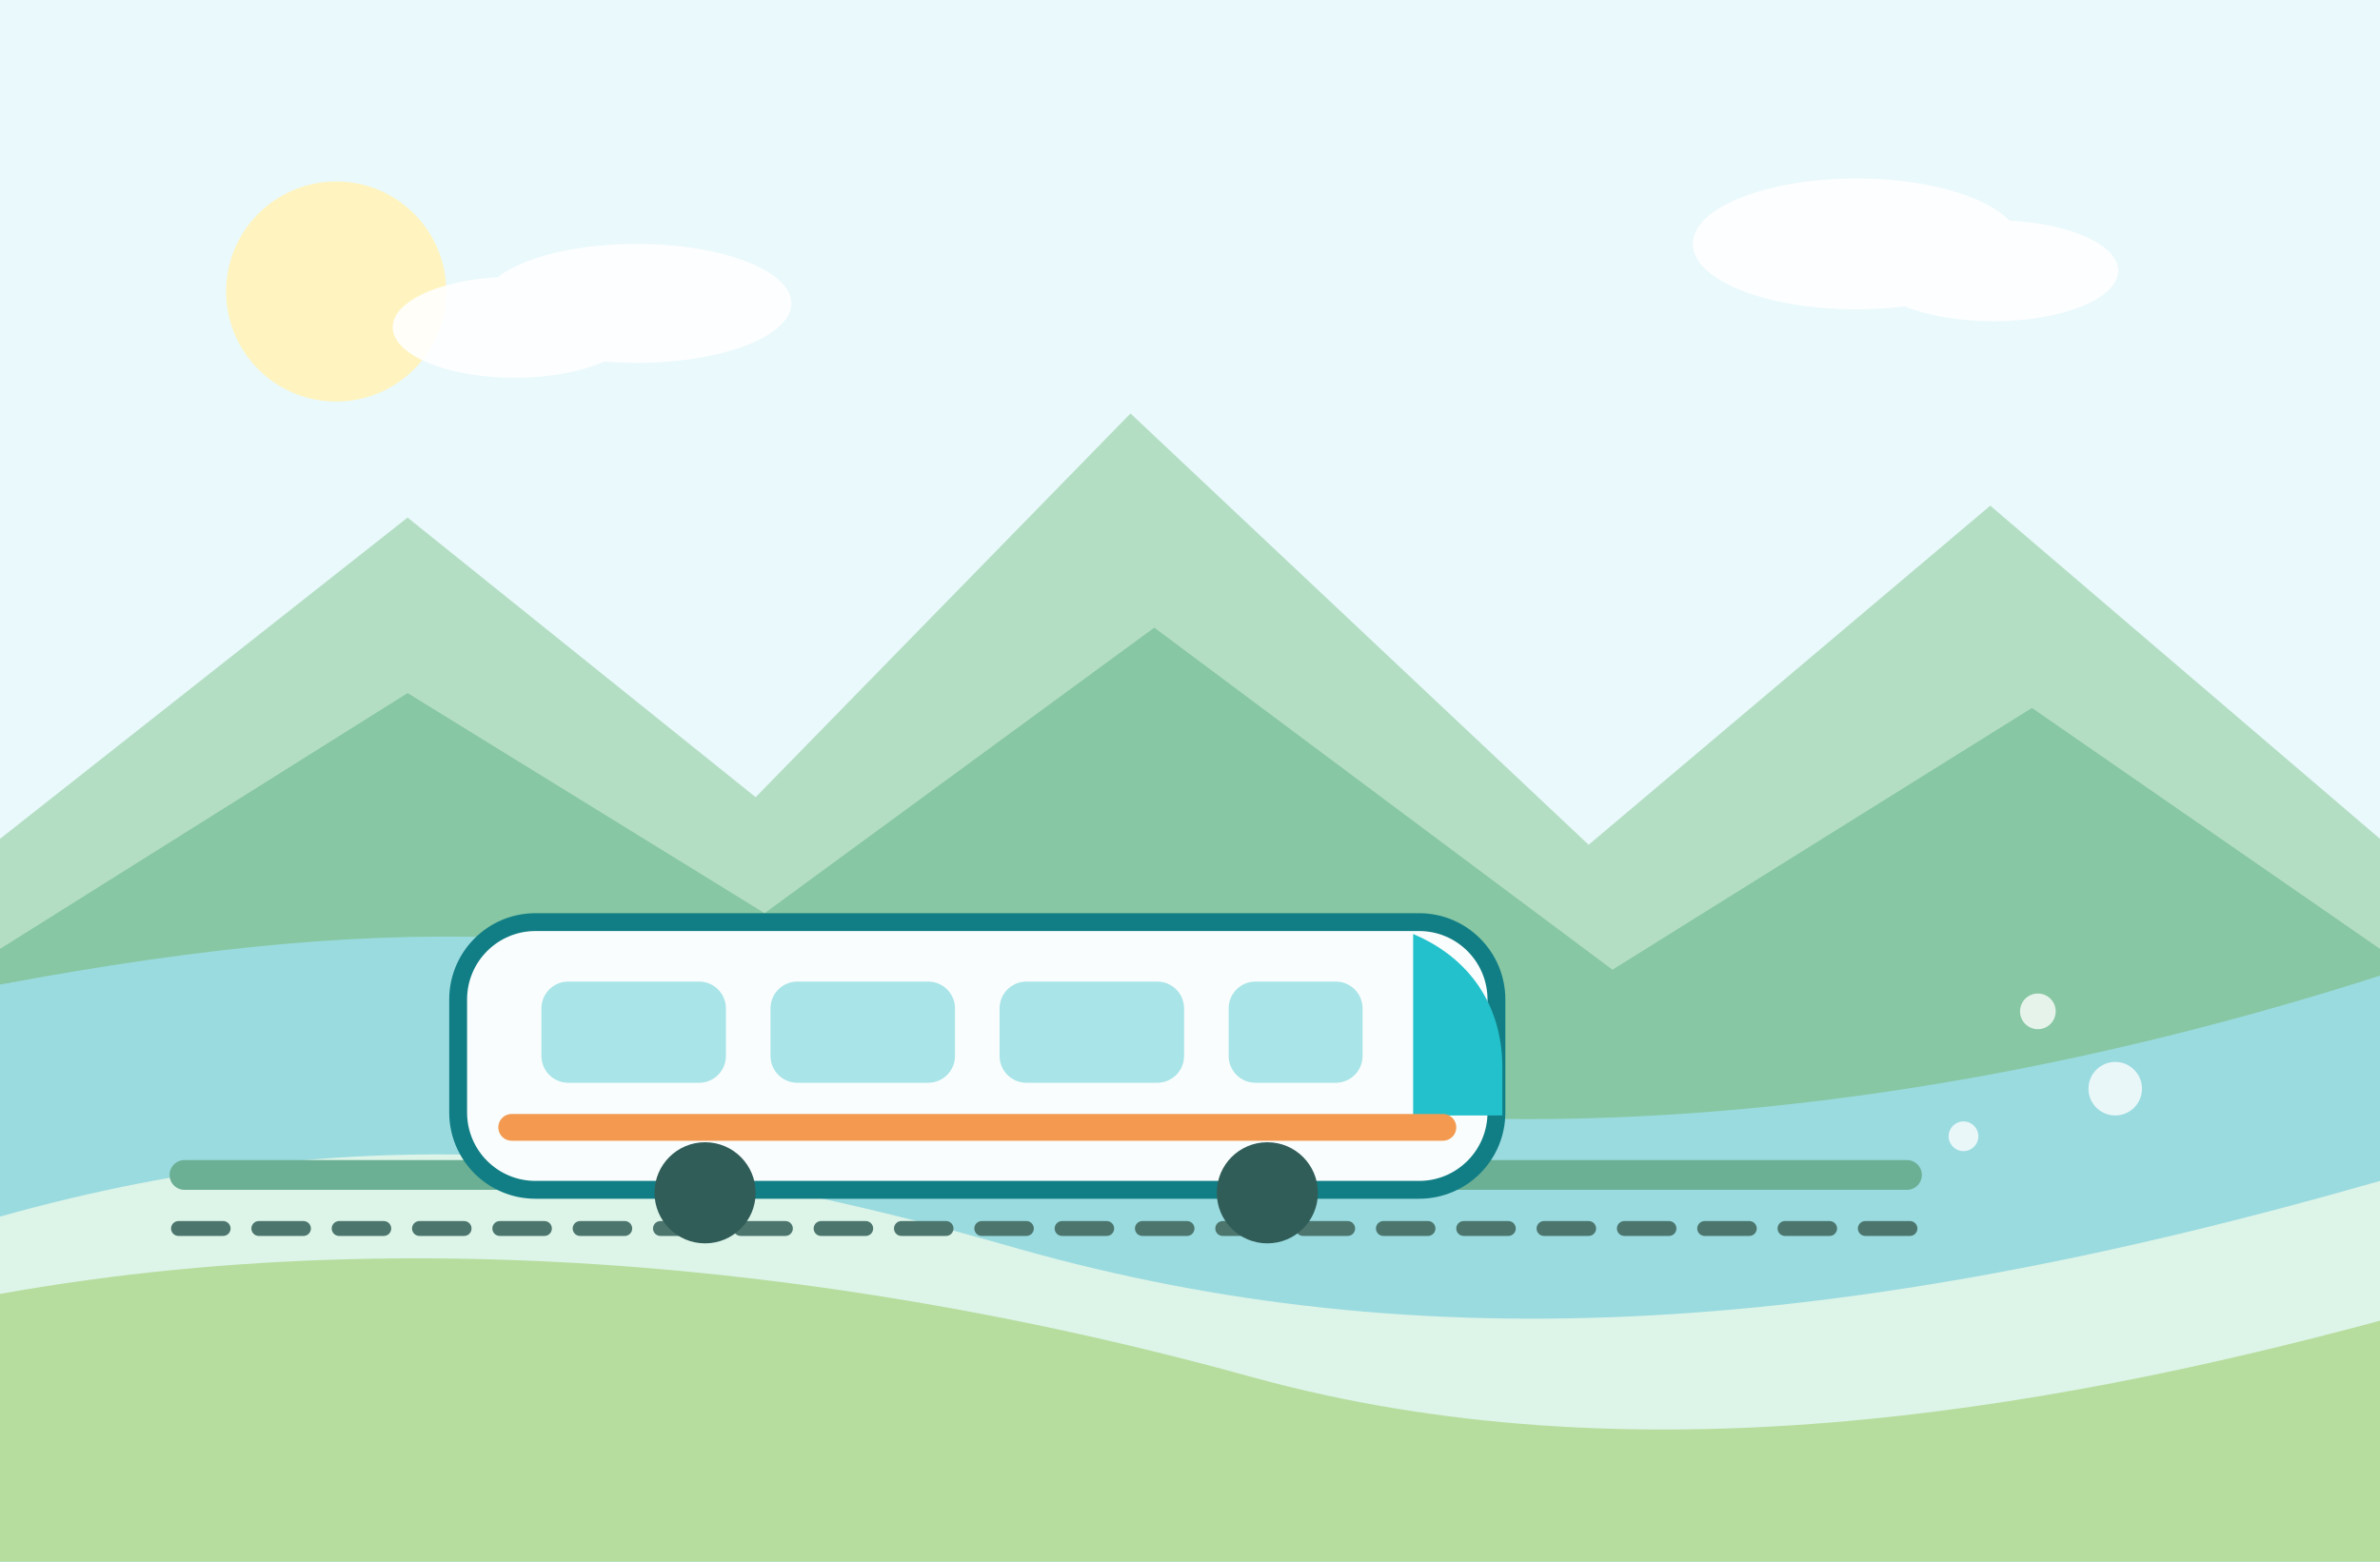
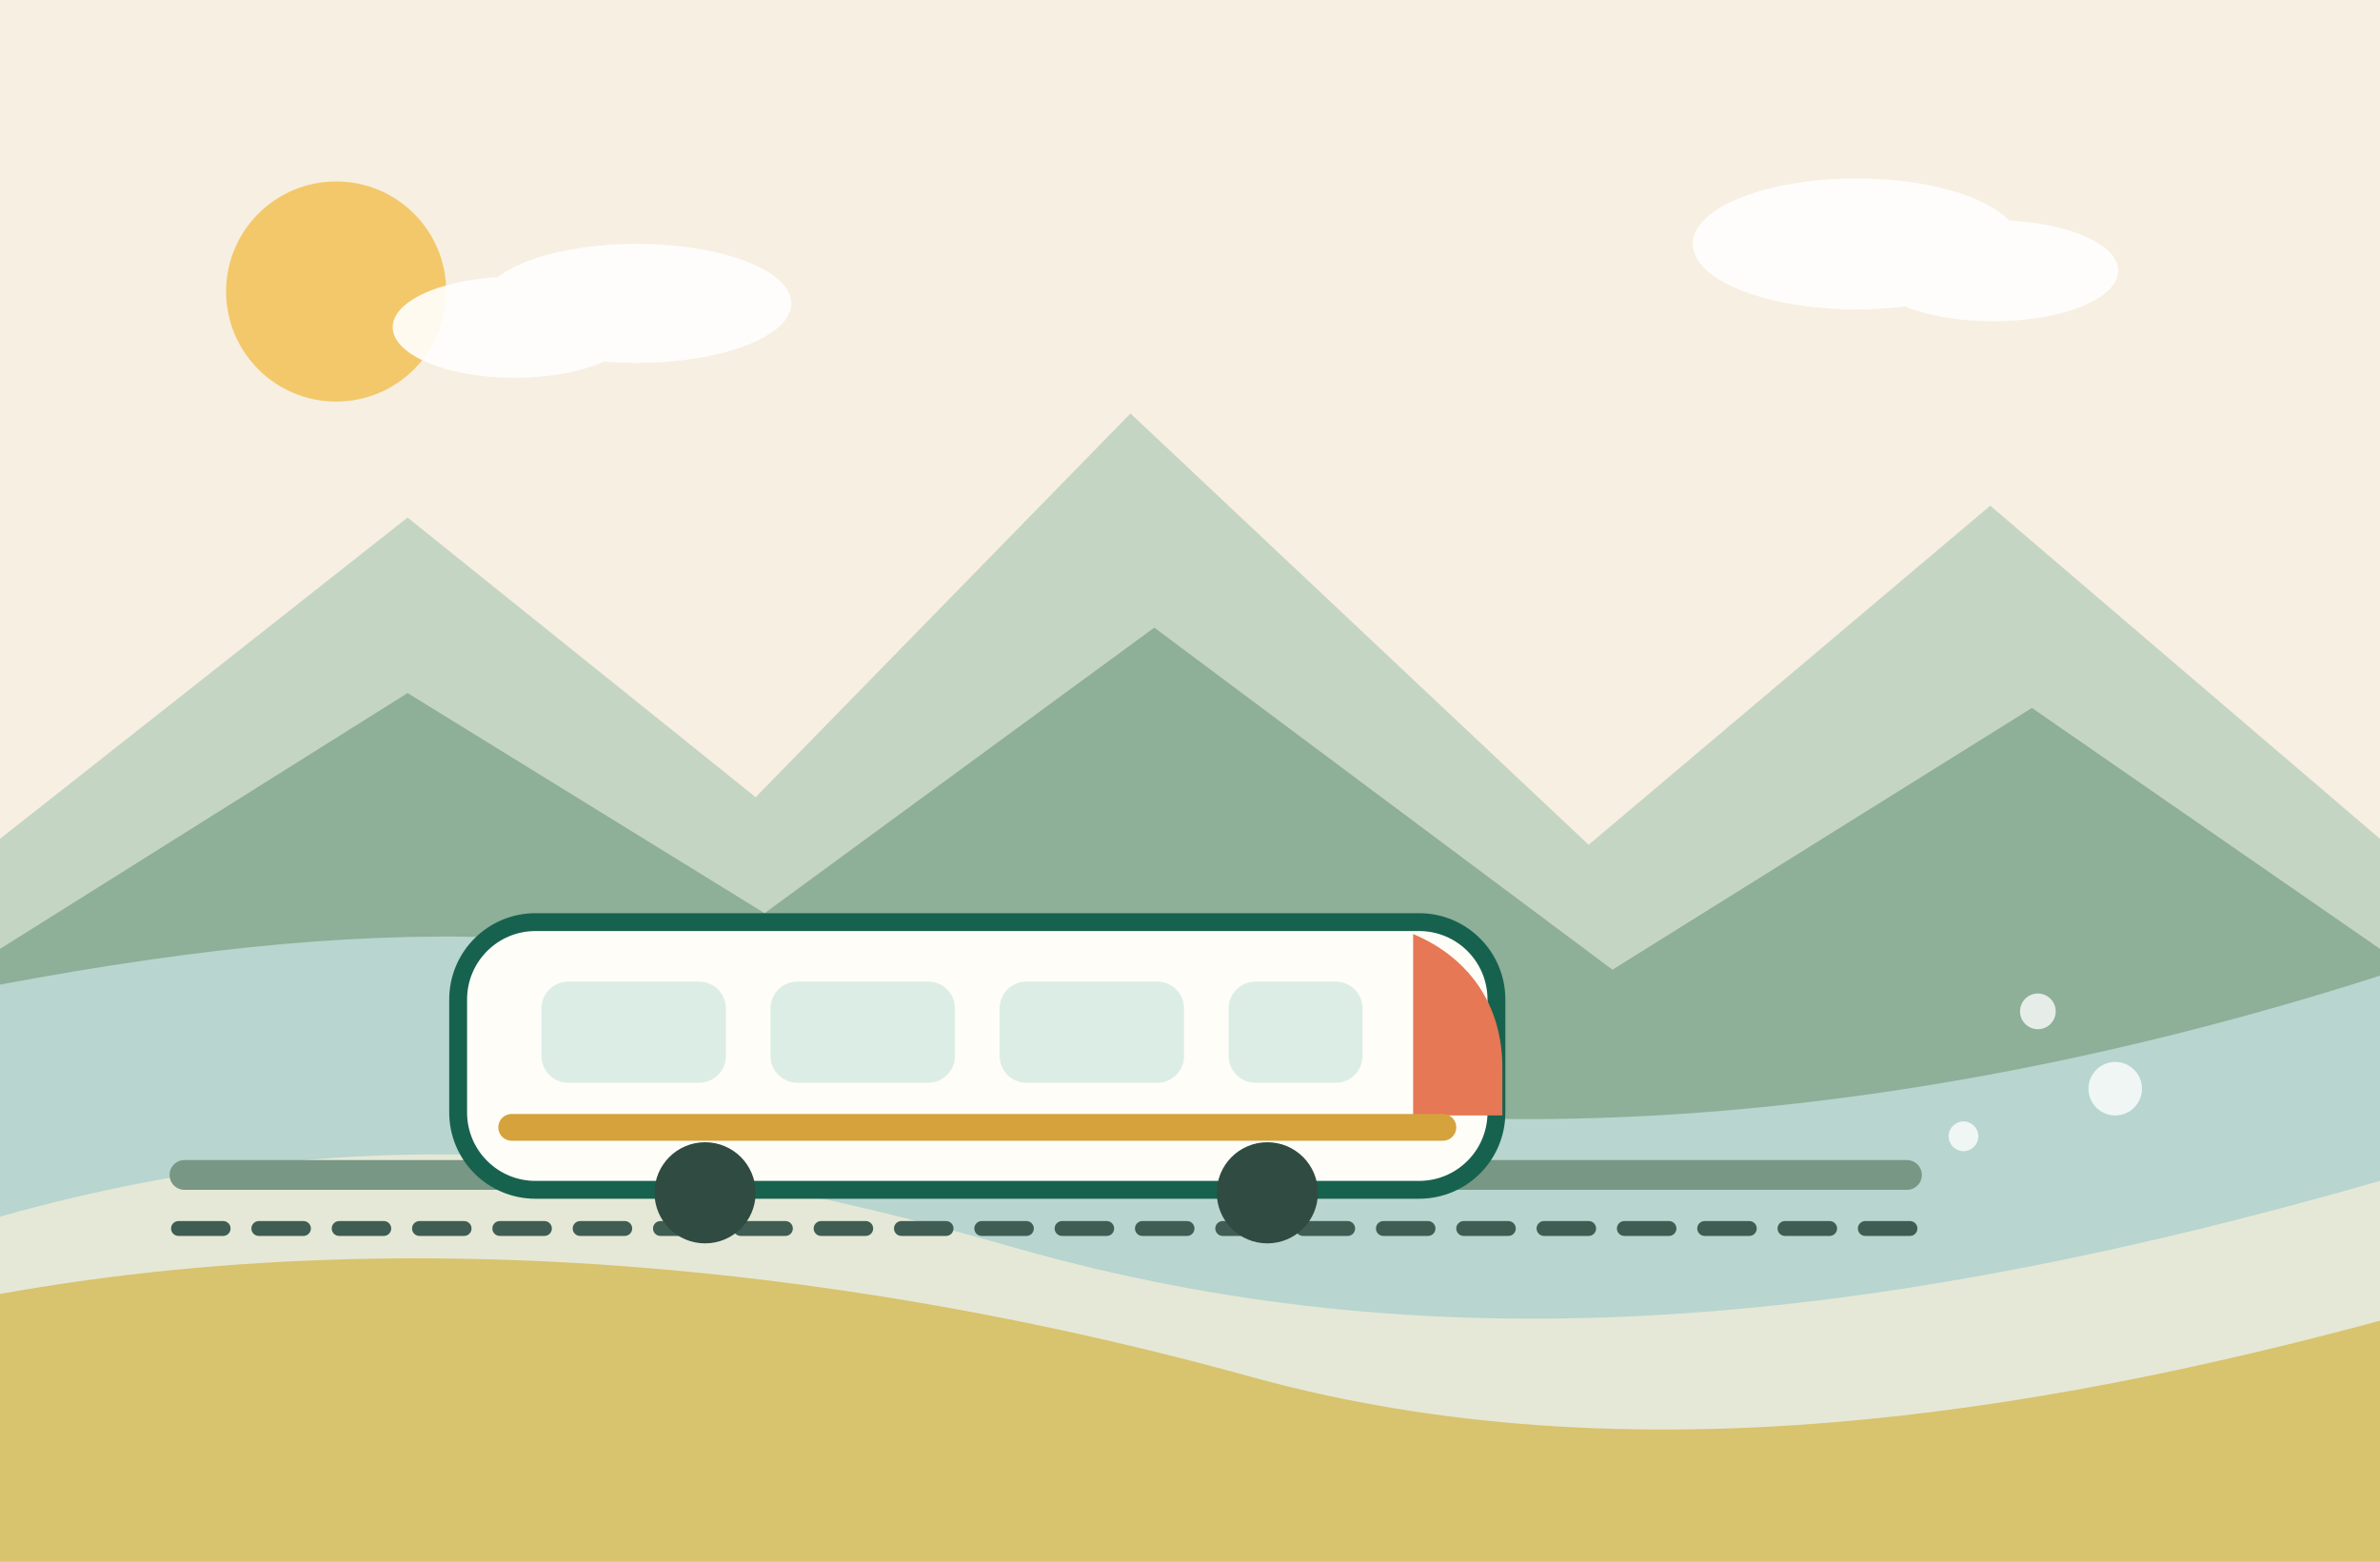
<svg xmlns="http://www.w3.org/2000/svg" width="800" height="525" viewBox="0 0 800 525" fill="none">
-   <rect width="800" height="525" fill="#EAF9FC" />
-   <circle cx="113" cy="98" r="37" fill="#FFF4BF" />
+   <rect width="800" height="525" fill="#F7EFE1" />
+   <circle cx="113" cy="98" r="37" fill="#F3C86A" />
  <g fill="#FFFFFF" opacity="0.9">
    <ellipse cx="214" cy="102" rx="52" ry="20" />
    <ellipse cx="173" cy="110" rx="41" ry="17" />
    <ellipse cx="624" cy="82" rx="55" ry="22" />
    <ellipse cx="670" cy="91" rx="42" ry="17" />
  </g>
-   <path d="M0 282L137 174L254 268L380 139L534 284L669 170L800 282V525H0V282Z" fill="#B4DEC4" />
-   <path d="M0 319L137 233L257 307L388 211L542 326L683 238L800 319V525H0V319Z" fill="#87C7A3" />
-   <path d="M0 331C139 305 224 310 334 349C452 390 619 386 800 328V525H0V331Z" fill="#9ADBE0" />
-   <path d="M0 409C128 373 232 388 343 420C478 458 619 449 800 397V525H0V409Z" fill="#DDF4E8" />
-   <path d="M0 435C156 407 313 433 421 463C548 498 685 475 800 444V525H0V435Z" fill="#B6DD9E" />
-   <path d="M62 395H641" stroke="#6BAF94" stroke-width="10" stroke-linecap="round" />
-   <path d="M60 413H650" stroke="#4B756D" stroke-width="5" stroke-linecap="round" stroke-dasharray="15 12" />
+   <path d="M0 282L137 174L254 268L380 139L534 284L669 170L800 282V525H0V282Z" fill="#C5D5C4" />
+   <path d="M0 319L137 233L257 307L388 211L542 326L683 238L800 319V525H0V319Z" fill="#8EAF98" />
+   <path d="M0 331C139 305 224 310 334 349C452 390 619 386 800 328V525H0V331Z" fill="#B8D5CF" />
+   <path d="M0 409C128 373 232 388 343 420C478 458 619 449 800 397V525H0V409Z" fill="#E5E8D7" />
+   <path d="M0 435C156 407 313 433 421 463C548 498 685 475 800 444V525H0V435Z" fill="#D8C36E" />
+   <path d="M62 395H641" stroke="#789784" stroke-width="10" stroke-linecap="round" />
+   <path d="M60 413H650" stroke="#3F5D52" stroke-width="5" stroke-linecap="round" stroke-dasharray="15 12" />
  <g transform="translate(154 310)">
-     <rect x="0" y="0" width="349" height="90" rx="26" fill="#F9FDFD" stroke="#117E85" stroke-width="6" />
-     <path d="M321 4C340 12 351 28 351 49V65H321V4Z" fill="#23C1CB" />
-     <rect x="28" y="20" width="62" height="34" rx="9" fill="#A8E4E8" />
-     <rect x="105" y="20" width="62" height="34" rx="9" fill="#A8E4E8" />
-     <rect x="182" y="20" width="62" height="34" rx="9" fill="#A8E4E8" />
-     <rect x="259" y="20" width="45" height="34" rx="9" fill="#A8E4E8" />
-     <path d="M18 69H331" stroke="#F39A50" stroke-width="9" stroke-linecap="round" />
-     <circle cx="83" cy="91" r="17" fill="#315D59" />
-     <circle cx="272" cy="91" r="17" fill="#315D59" />
+     <rect x="0" y="0" width="349" height="90" rx="26" fill="#FFFDF8" stroke="#17624E" stroke-width="6" />
+     <path d="M321 4C340 12 351 28 351 49V65H321V4Z" fill="#E67855" />
+     <rect x="28" y="20" width="62" height="34" rx="9" fill="#DCEDE6" />
+     <rect x="105" y="20" width="62" height="34" rx="9" fill="#DCEDE6" />
+     <rect x="182" y="20" width="62" height="34" rx="9" fill="#DCEDE6" />
+     <rect x="259" y="20" width="45" height="34" rx="9" fill="#DCEDE6" />
+     <path d="M18 69H331" stroke="#D5A23C" stroke-width="9" stroke-linecap="round" />
+     <circle cx="83" cy="91" r="17" fill="#304B42" />
+     <circle cx="272" cy="91" r="17" fill="#304B42" />
  </g>
  <g fill="#FFFFFF" opacity="0.78">
    <circle cx="685" cy="340" r="6" />
    <circle cx="711" cy="366" r="9" />
    <circle cx="660" cy="382" r="5" />
  </g>
</svg>
